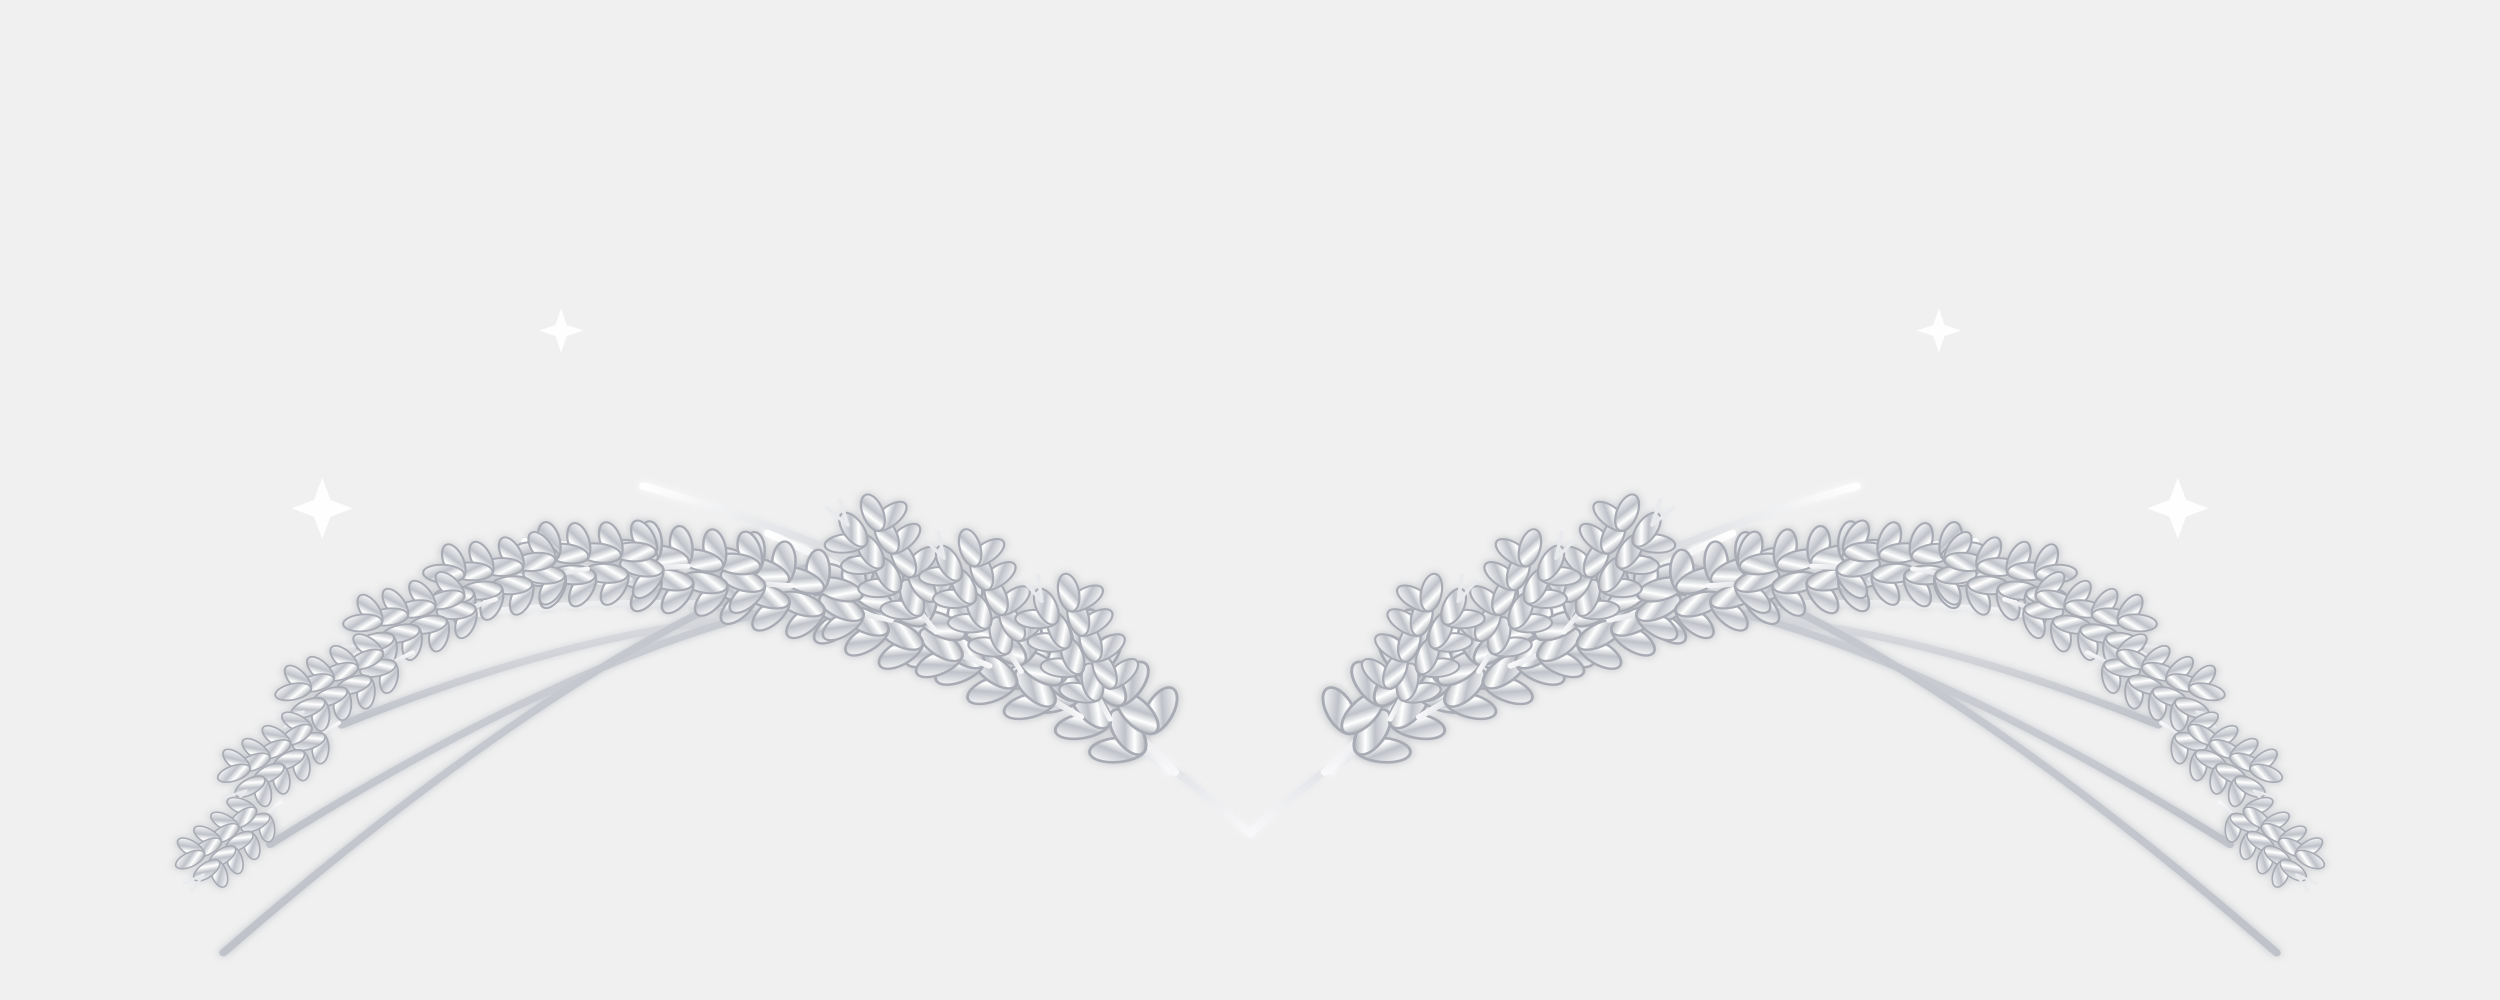
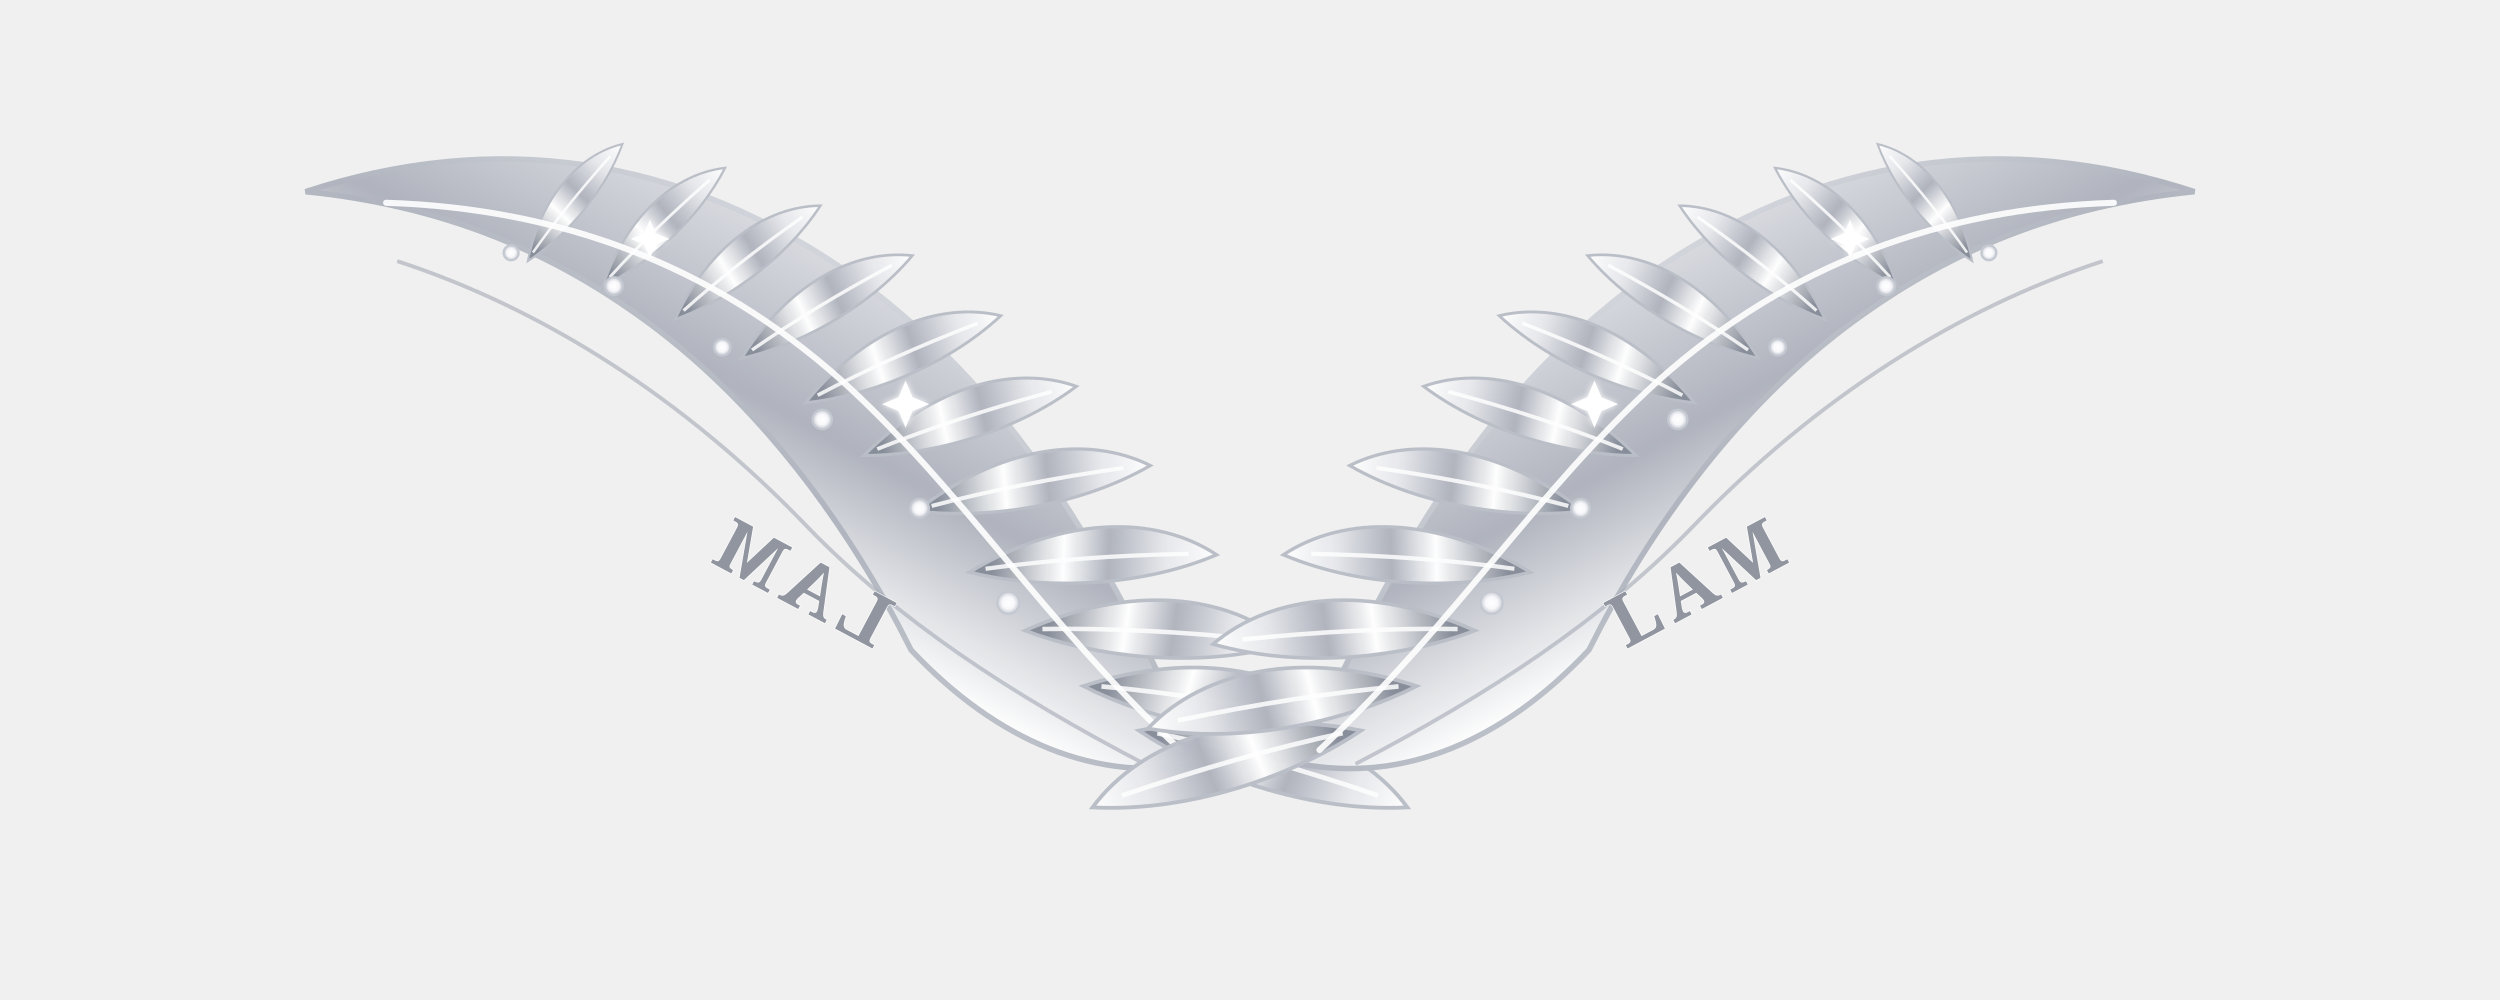
- <svg xmlns="http://www.w3.org/2000/svg" viewBox="0 0 900 360" role="img" aria-label="Paired silver pearl wheat-stalk wings">
+ <svg xmlns="http://www.w3.org/2000/svg" viewBox="0 0 900 360" role="img" aria-label="Symmetrical silver couture angel wings with pearl and crystal details and LAM lettering on each wing">
  <defs>
-     <linearGradient id="silver" x1="0" y1="0" x2="0.85" y2="1">
-       <stop offset="0" stop-color="#ffffff" />
-       <stop offset=".22" stop-color="#e9eaed" />
-       <stop offset=".48" stop-color="#bfc2c9" />
-       <stop offset=".68" stop-color="#ffffff" />
-       <stop offset="1" stop-color="#969aa3" />
+     <linearGradient id="silver" x1="0" y1="0" x2="0.8" y2="1">
+       <stop offset="0" stop-color="#fff" />
+       <stop offset=".22" stop-color="#e8e9ed" />
+       <stop offset=".48" stop-color="#aeb2bc" />
+       <stop offset=".68" stop-color="#fff" />
+       <stop offset="1" stop-color="#858b97" />
    </linearGradient>
-     <linearGradient id="stem" x1="0" y1="0" x2="1" y2="1">
-       <stop offset="0" stop-color="#ffffff" />
-       <stop offset=".5" stop-color="#bfc2c9" />
-       <stop offset="1" stop-color="#f8f8fa" />
+     <linearGradient id="edge" x1="0" y1="0" x2="1" y2="1">
+       <stop stop-color="#fff" />
+       <stop offset=".5" stop-color="#aeb3bd" />
+       <stop offset="1" stop-color="#fdfdff" />
    </linearGradient>
-     <filter id="glow" x="-30%" y="-30%" width="160%" height="160%">
-       <feGaussianBlur stdDeviation="1.4" result="b" />
+     <radialGradient id="pearl">
+       <stop stop-color="#fff" />
+       <stop offset=".55" stop-color="#f8f8fb" />
+       <stop offset="1" stop-color="#c6cad2" />
+     </radialGradient>
+     <filter id="soft" x="-15%" y="-20%" width="130%" height="140%">
+       <feGaussianBlur stdDeviation="1.2" result="b" />
      <feMerge>
        <feMergeNode in="b" />
        <feMergeNode in="SourceGraphic" />
      </feMerge>
    </filter>
-     <g id="grain" fill="url(#silver)" stroke="#a8abb3" stroke-width="1">
-       <ellipse cx="0" cy="-7" rx="4.6" ry="9.5" transform="rotate(-33)" />
-       <ellipse cx="0" cy="-7" rx="4.6" ry="9.5" transform="rotate(33)" />
+     <g id="feather">
+       <path d="M0 0 C-20 -13 -44 -38 -55 -68 C-30 -62 -8 -38 0 0Z" fill="url(#silver)" stroke="#b9bdc6" stroke-width="1.2" />
+       <path d="M-3 -5 Q-22 -32 -48 -61" fill="none" stroke="#fff" stroke-opacity=".85" stroke-width="1.5" />
    </g>
-     <g id="sprig" fill="none" stroke="url(#stem)" stroke-width="2.6" stroke-linecap="round" stroke-linejoin="round">
-       <path d="M0 0 Q-62 -62 -155 -108" />
-       <path d="M-24 -22 Q-83 -90 -195 -125" />
-       <path d="M-49 -43 Q-117 -96 -233 -105" />
-       <path d="M-72 -61 Q-146 -94 -265 -77" />
-       <path d="M-96 -75 Q-175 -92 -292 -39" />
-       <path d="M-119 -87 Q-195 -80 -315 4" />
-       <path d="M-142 -96 Q-217 -67 -330 43" />
-     </g>
-     <g id="ear">
-       <path d="M0 10 Q-6 -26 -13 -55" fill="none" stroke="url(#stem)" stroke-width="2.4" stroke-linecap="round" />
-       <use href="#grain" transform="translate(-3 -3) rotate(-28)" />
-       <use href="#grain" transform="translate(-7 -18) rotate(-35)" />
-       <use href="#grain" transform="translate(-9 -32) rotate(-37)" />
-       <use href="#grain" transform="translate(-11 -45) rotate(-39)" />
-       <use href="#grain" transform="translate(5 -7) scale(-1 1) rotate(-28)" />
-       <use href="#grain" transform="translate(2 -22) scale(-1 1) rotate(-35)" />
-       <use href="#grain" transform="translate(0 -36) scale(-1 1) rotate(-37)" />
-       <use href="#grain" transform="translate(-1 -49) scale(-1 1) rotate(-39)" />
-       <path d="M-13 -55 l-5 -12 M-13 -55 l2 -13" stroke="#e9eaed" stroke-width="1.6" stroke-linecap="round" />
-     </g>
-     <g id="half">
-       <use href="#sprig" />
-       <use href="#ear" transform="translate(-32 -30) rotate(-35) scale(.95)" />
-       <use href="#ear" transform="translate(-61 -48) rotate(-47) scale(.9)" />
-       <use href="#ear" transform="translate(-91 -65) rotate(-57) scale(.86)" />
-       <use href="#ear" transform="translate(-123 -80) rotate(-67) scale(.82)" />
-       <use href="#ear" transform="translate(-155 -91) rotate(-76) scale(.78)" />
-       <use href="#ear" transform="translate(-188 -97) rotate(-84) scale(.74)" />
-       <use href="#ear" transform="translate(-220 -95) rotate(-92) scale(.7)" />
-       <use href="#ear" transform="translate(-249 -83) rotate(-101) scale(.66)" />
-       <use href="#ear" transform="translate(-275 -63) rotate(-110) scale(.62)" />
-       <use href="#ear" transform="translate(-298 -37) rotate(-118) scale(.58)" />
-       <use href="#ear" transform="translate(-316 -8) rotate(-125) scale(.54)" />
-       <use href="#ear" transform="translate(-104 -79) rotate(-25) scale(.72)" />
-       <use href="#ear" transform="translate(-76 -65) rotate(-20) scale(.72)" />
-       <use href="#ear" transform="translate(-47 -48) rotate(-16) scale(.72)" />
+     <g id="wing">
+       <path d="M18 275 C48 208 80 145 142 100 C205 55 273 47 340 69 C290 74 252 91 221 113 C177 144 144 190 122 234 C91 267 55 282 18 275Z" fill="url(#silver)" stroke="url(#edge)" stroke-width="2" />
+       <g opacity=".98">
+         <use href="#feather" transform="translate(40 263) rotate(-67) scale(1.15)" />
+         <use href="#feather" transform="translate(60 247) rotate(-60) scale(1.12)" />
+         <use href="#feather" transform="translate(81 227) rotate(-54) scale(1.08)" />
+         <use href="#feather" transform="translate(101 206) rotate(-47) scale(1.02)" />
+         <use href="#feather" transform="translate(120 184) rotate(-40) scale(.98)" />
+         <use href="#feather" transform="translate(139 164) rotate(-33) scale(.92)" />
+         <use href="#feather" transform="translate(160 145) rotate(-27) scale(.88)" />
+         <use href="#feather" transform="translate(183 129) rotate(-20) scale(.82)" />
+         <use href="#feather" transform="translate(207 115) rotate(-13) scale(.76)" />
+         <use href="#feather" transform="translate(233 103) rotate(-7) scale(.7)" />
+         <use href="#feather" transform="translate(260 94) rotate(0) scale(.62)" />
+       </g>
+       <path d="M25 270 C75 223 103 177 147 137 C194 95 249 75 311 73" fill="none" stroke="#fff" stroke-opacity=".9" stroke-width="2.2" stroke-linecap="round" />
+       <path d="M38 275 C86 250 127 223 159 190 C204 143 255 111 307 94" fill="none" stroke="#a8adb7" stroke-opacity=".65" stroke-width="1.4" />
+       <g fill="url(#pearl)" stroke="#c3c7d0" stroke-width=".8">
+         <circle cx="87" cy="217" r="4" />
+         <circle cx="119" cy="183" r="3.4" />
+         <circle cx="154" cy="151" r="3.5" />
+         <circle cx="190" cy="125" r="3" />
+         <circle cx="229" cy="103" r="3.2" />
+         <circle cx="266" cy="91" r="2.7" />
+       </g>
+       <g fill="#fff" filter="url(#soft)">
+         <path d="M124 137 l2.5 6 6 2.5 -6 2.5 -2.5 6 -2.5 -6 -6 -2.5 6 -2.5Z" />
+         <path d="M216 79 l2 5 5 2 -5 2 -2 5 -2 -5 -5 -2 5 -2Z" />
+       </g>
+       <text x="165" y="218" fill="#8e939e" stroke="#fff" stroke-width=".45" paint-order="stroke" font-family="Georgia,serif" font-size="26" font-weight="bold" letter-spacing="3" text-anchor="middle" transform="rotate(-28 165 218)">LAM</text>
    </g>
  </defs>
-   <g filter="url(#glow)" transform="translate(450 300) scale(1.12 1)">
-     <use href="#half" />
-     <use href="#half" transform="scale(-1 1)" />
-   </g>
-   <g fill="#fff" opacity=".95">
-     <path d="M116 172 l3 8 8 3 -8 3 -3 8 -3 -8 -8 -3 8 -3z" />
-     <path d="M202 111 l2 6 6 2 -6 2 -2 6 -2 -6 -6 -2 6 -2z" />
-     <path d="M784 172 l3 8 8 3 -8 3 -3 8 -3 -8 -8 -3 8 -3z" />
-     <path d="M698 111 l2 6 6 2 -6 2 -2 6 -2 -6 -6 -2 6 -2z" />
+   <g opacity=".98">
+     <use href="#wing" transform="translate(450 0) scale(-1 1)" />
+     <use href="#wing" transform="translate(450 0)" />
  </g>
</svg>
